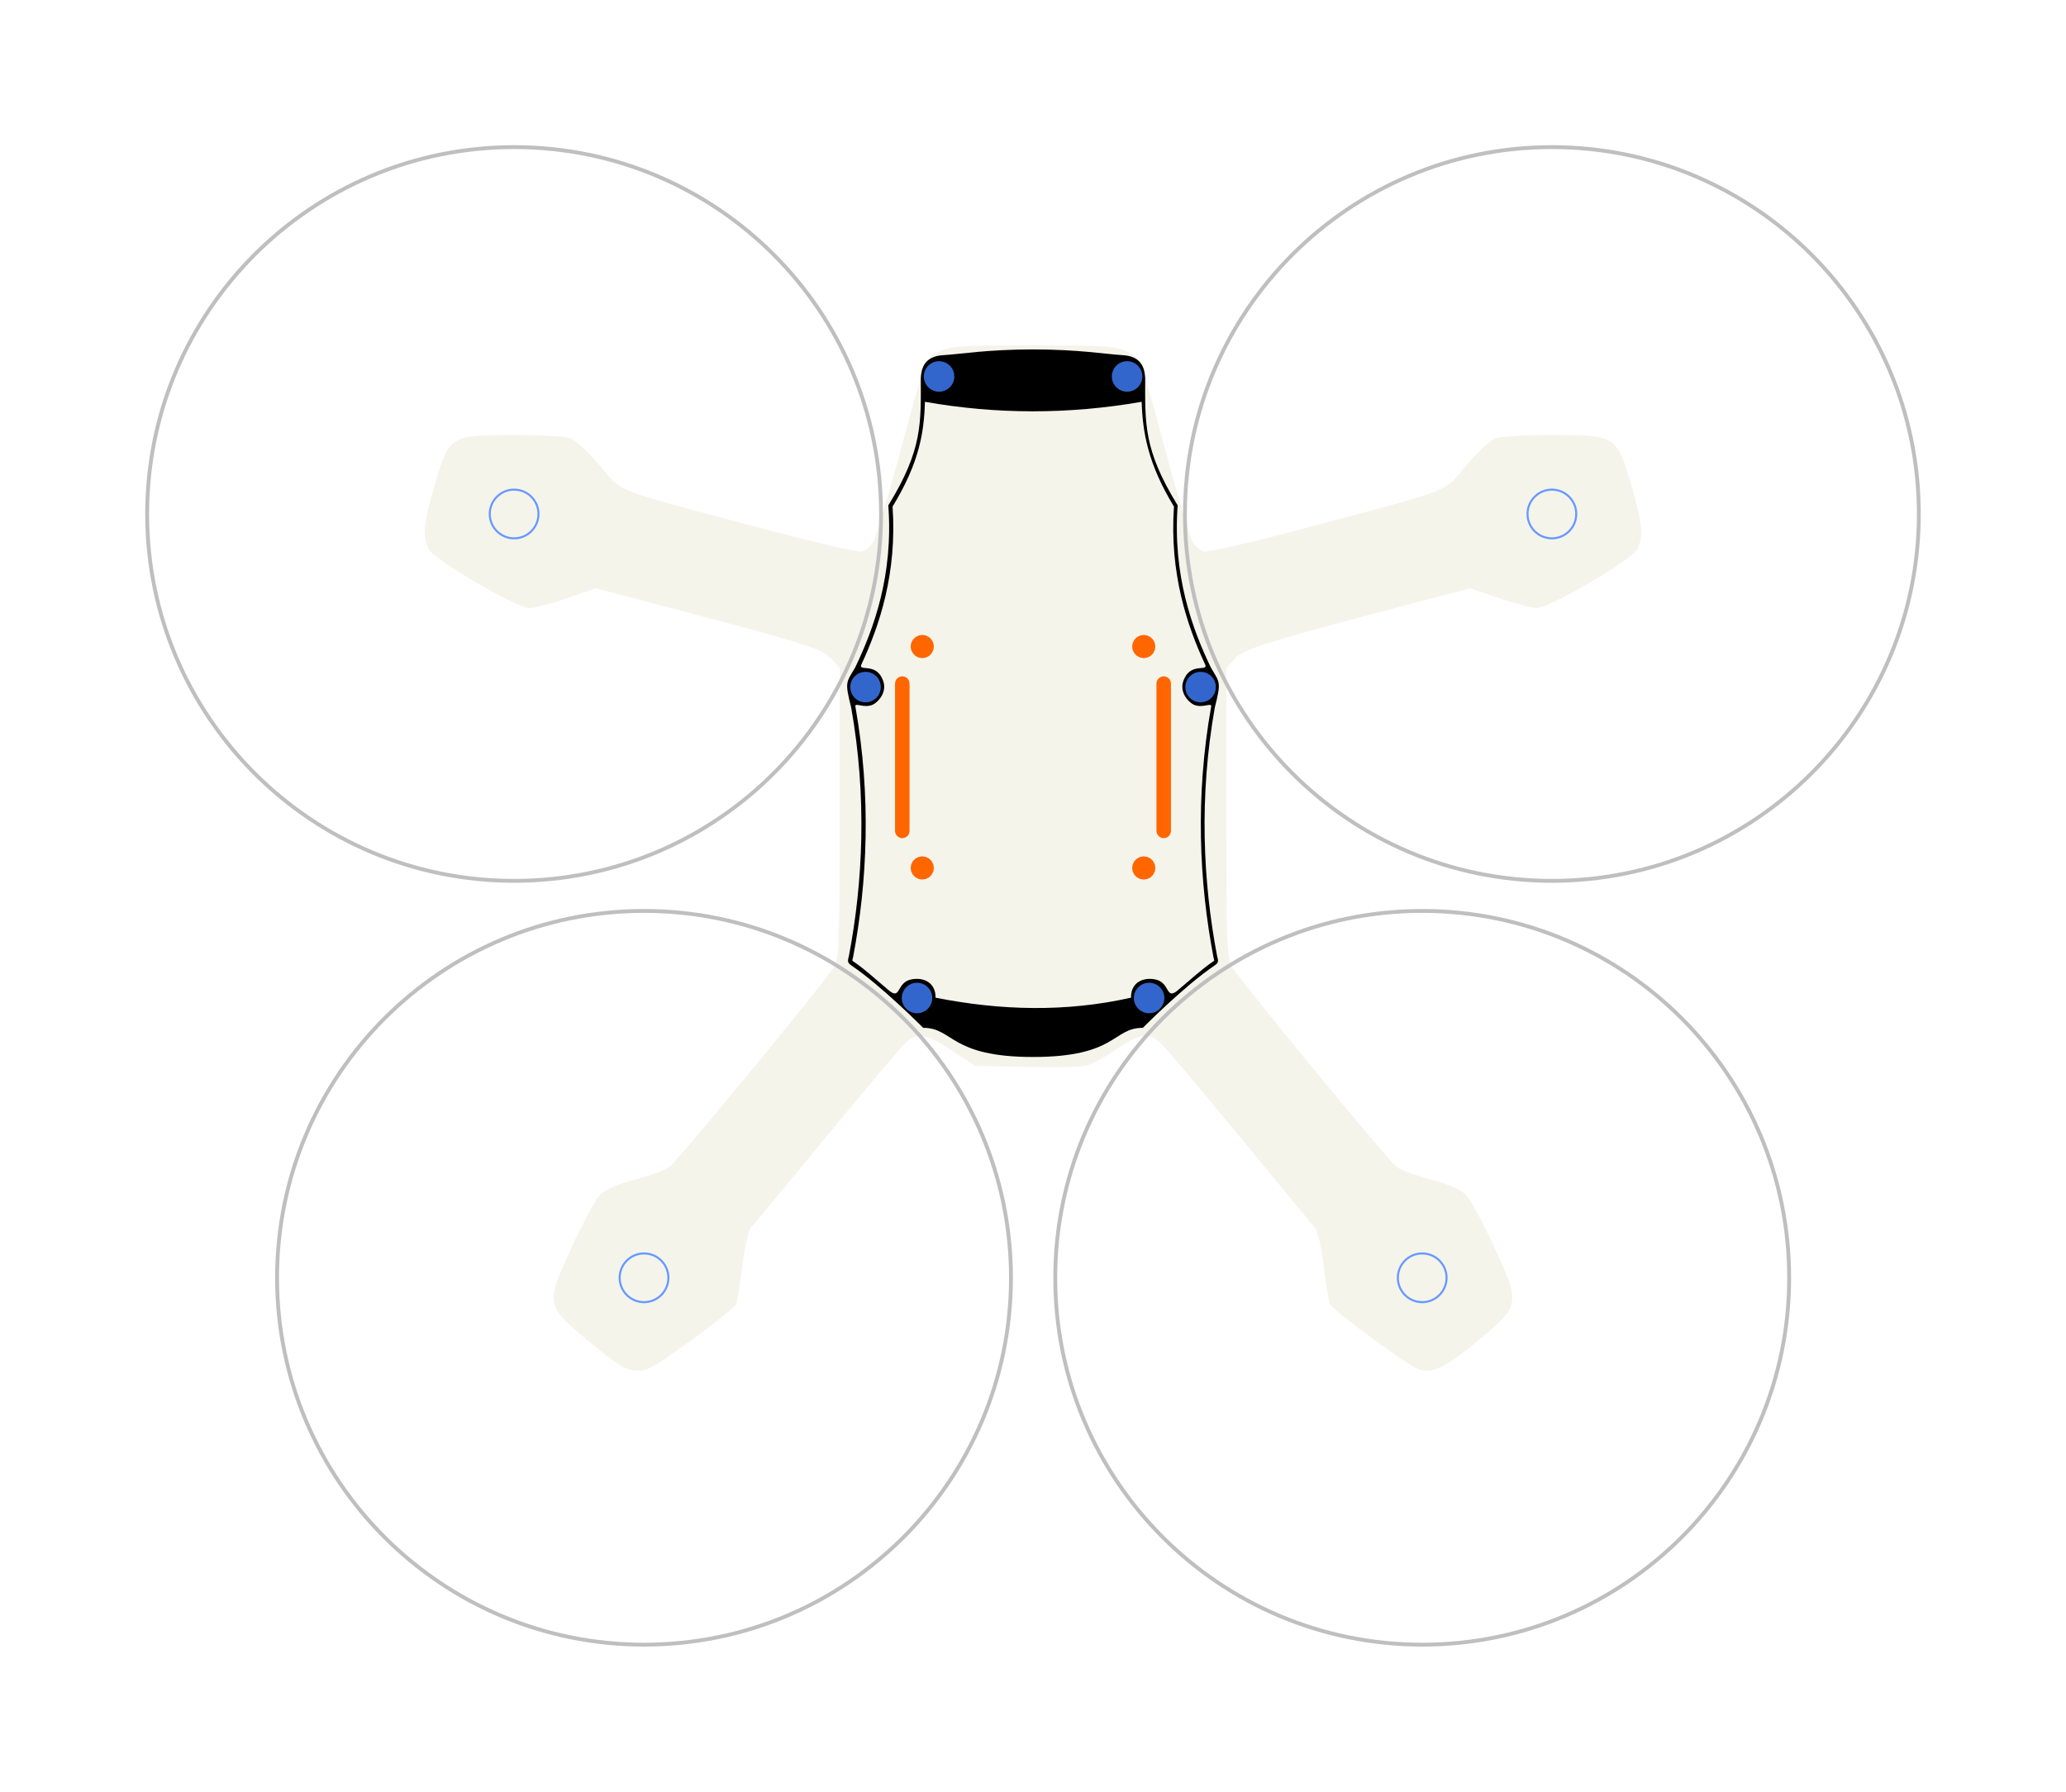
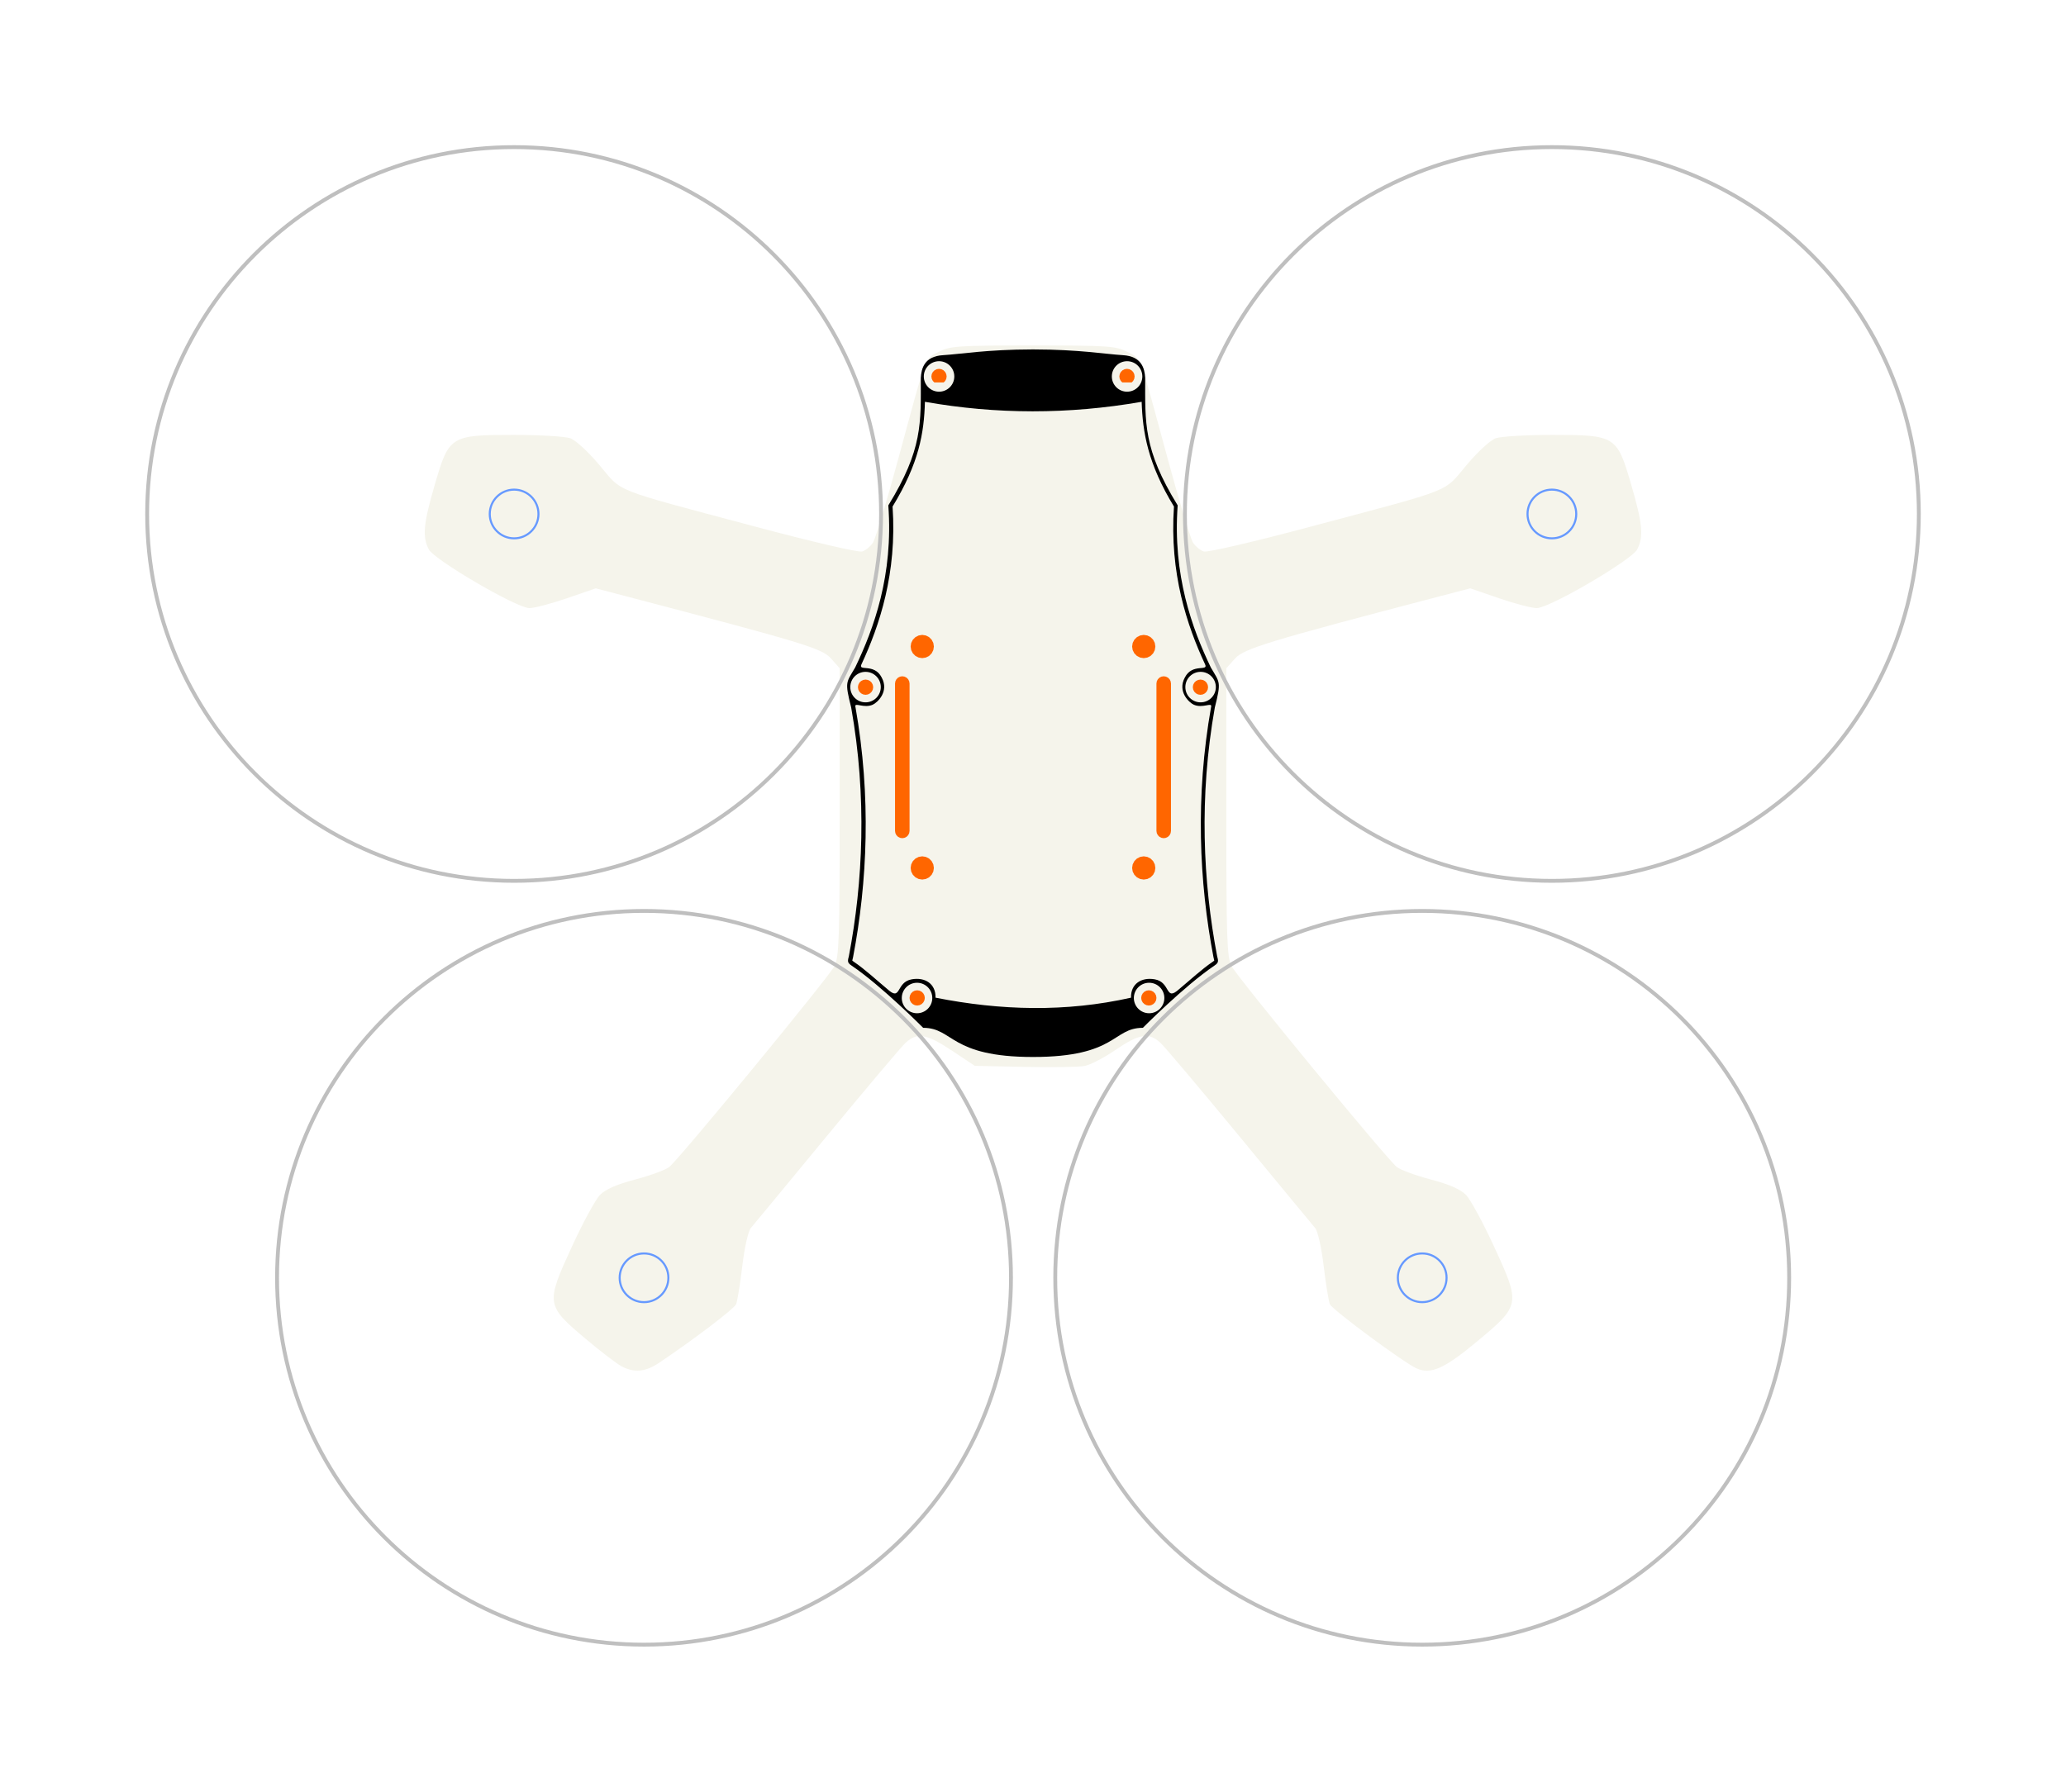
<svg xmlns="http://www.w3.org/2000/svg" width="284.514mm" height="246.814mm" viewBox="0 0 1008.122 874.537" id="svg6449" version="1.1">
  <defs id="defs6451" />
  <g id="layer4">
    <path style="color:#000000;clip-rule:nonzero;display:inline;overflow:visible;visibility:visible;opacity:1;isolation:auto;mix-blend-mode:normal;color-interpolation:sRGB;color-interpolation-filters:linearRGB;solid-color:#000000;solid-opacity:1;fill:#f5f4eb;fill-opacity:1;fill-rule:evenodd;stroke:none;stroke-width:1;stroke-linecap:butt;stroke-linejoin:round;stroke-miterlimit:4;stroke-dasharray:none;stroke-dashoffset:8.051;stroke-opacity:1;marker:none;color-rendering:auto;image-rendering:auto;shape-rendering:auto;text-rendering:auto;enable-background:accumulate" d="m 303.351,666.903 c -2.334,-1.218 -10.22,-7.247 -17.525,-13.398 -19.416,-16.35 -19.547,-17.193 -6.945,-44.655 5.445,-11.866 11.69,-23.396 13.877,-25.621 2.726,-2.773 8.165,-5.152 17.293,-7.563 7.324,-1.935 14.757,-4.675 16.519,-6.089 5.028,-4.037 77.708,-92.426 80.582,-97.999 2.28,-4.421 2.574,-13.001 2.574,-75.21 l 0,-70.219 -4.288,-4.795 c -4.389,-4.908 -13.162,-7.57 -100.047,-30.353 l -14.677,-3.849 -14.169,4.877 c -7.793,2.682 -16.025,4.829 -18.294,4.77 -6.375,-0.165 -46.392,-23.562 -49.032,-28.668 -3.208,-6.203 -2.618,-12.514 2.955,-31.641 6.926,-23.768 7.637,-24.216 38.506,-24.216 12.609,0 24.999,0.723 27.533,1.606 2.644,0.922 8.743,6.523 14.31,13.143 11.415,13.572 5.305,11.146 74.766,29.685 29.387,7.843 51.632,13.024 53.446,12.449 1.709,-0.542 4.085,-2.512 5.281,-4.376 1.195,-1.865 6.828,-20.581 12.517,-41.592 13.949,-51.516 12.575,-47.908 19.6,-51.492 5.552,-2.833 9.275,-3.082 45.927,-3.082 36.653,0 40.375,0.25 45.927,3.082 7.025,3.584 5.652,-0.025 19.6,51.492 5.689,21.011 11.322,39.727 12.517,41.592 1.196,1.865 3.572,3.834 5.281,4.376 1.814,0.576 24.059,-4.606 53.446,-12.449 69.461,-18.538 63.352,-16.113 74.766,-29.685 5.567,-6.62 11.667,-12.222 14.31,-13.143 2.534,-0.883 14.924,-1.606 27.533,-1.606 30.869,0 31.58,0.447 38.506,24.216 5.578,19.144 6.163,25.438 2.943,31.665 -2.671,5.165 -42.505,28.475 -48.946,28.642 -2.31,0.06 -10.576,-2.086 -18.369,-4.768 l -14.169,-4.877 -14.677,3.842 c -83.727,21.914 -95.69,25.548 -100.047,30.39 l -4.288,4.765 0,70.219 c 0,62.198 0.294,70.789 2.573,75.21 2.852,5.531 75.547,93.918 80.601,97.999 1.752,1.414 9.177,4.155 16.501,6.089 9.128,2.411 14.567,4.79 17.293,7.563 2.187,2.225 8.432,13.754 13.877,25.621 12.797,27.887 12.729,28.248 -8.797,46.15 -15.731,13.083 -22.38,16.001 -29.288,12.854 -6.333,-2.886 -41.066,-28.607 -42.222,-31.267 -0.606,-1.394 -1.966,-9.753 -3.023,-18.576 -1.122,-9.364 -2.88,-17.153 -4.224,-18.711 -1.266,-1.468 -17.909,-21.614 -36.983,-44.769 -19.074,-23.155 -36.405,-43.679 -38.513,-45.608 -5.588,-5.115 -10.352,-4.358 -21.767,3.458 -5.596,3.831 -12.439,7.391 -15.208,7.911 -2.769,0.519 -15.946,0.718 -29.283,0.44 l -24.249,-0.504 -11.131,-7.406 c -12.412,-8.259 -17.001,-9.05 -22.612,-3.898 -2.102,1.93 -19.43,22.453 -38.508,45.608 -19.078,23.155 -35.725,43.301 -36.994,44.769 -1.351,1.563 -3.104,9.32 -4.229,18.711 -1.057,8.823 -2.415,17.177 -3.018,18.564 -0.969,2.23 -20.227,16.893 -37.391,28.47 -6.8,4.586 -12.18,5.128 -18.449,1.858 z" id="path6447-6" />
  </g>
  <g id="layer5">
    <path id="path8839" d="m 423.509,331.867 1.038,0.528 0.822,0.822 0.528,1.038 0.181,1.148 -0.181,1.152 -0.528,1.038 -0.464,0.464 -0.358,0.358 -1.038,0.528 -1.152,0.181 -1.148,-0.181 -1.038,-0.528 -0.358,-0.358 -0.464,-0.464 -0.528,-1.038 -0.184,-1.152 0.184,-1.148 0.528,-1.038 0.822,-0.822 1.038,-0.528 1.12,-0.18 0.028,-0.005 z m 133.349,155.2 0.184,1.148 0.528,1.038 0.822,0.822 1.038,0.528 0.776,0.125 0.372,0.06 1.152,-0.184 1.035,-0.528 0.826,-0.822 0.528,-1.038 0.181,-1.148 -0.181,-1.152 -0.528,-1.035 -0.826,-0.826 -1.035,-0.528 -1.152,-0.181 -0.372,0.059 -0.776,0.122 -1.038,0.528 -0.822,0.826 -0.528,1.035 z m -101.441,-65.19 0.276,1.75 -0.238,1.509 -0.038,0.244 -0.808,1.58 -1.254,1.254 -1.58,0.804 -1.75,0.276 -1.75,-0.276 -1.58,-0.804 -1.254,-1.254 -0.808,-1.58 -0.038,-0.244 -0.238,-1.509 0.276,-1.75 0.808,-1.58 1.254,-1.254 1.58,-0.804 1.75,-0.28 1.75,0.28 1.58,0.804 1.254,1.254 z m -2.062,-110.909 1.254,1.254 0.808,1.58 0.276,1.75 -0.116,0.733 -0.161,1.02 -0.808,1.58 -1.254,1.254 -1.58,0.804 -1.75,0.276 -1.75,-0.276 -1.58,-0.804 -1.254,-1.254 -0.808,-1.58 -0.161,-1.02 -0.116,-0.733 0.276,-1.75 0.808,-1.58 1.254,-1.254 1.58,-0.804 1.75,-0.28 1.75,0.28 z m 112.362,19.832 -0.741,0.741 -0.503,0.989 -0.174,1.095 0,11.689 0,14.513 0,29.027 0,16.703 0.174,1.095 0.503,0.989 0.783,0.783 0.989,0.503 1.095,0.174 1.095,-0.174 0.989,-0.503 0.783,-0.783 0.503,-0.989 0.174,-1.095 0,-16.703 0,-29.027 0,-14.513 0,-11.689 -0.174,-1.095 -0.503,-0.989 -0.741,-0.741 -0.043,-0.043 -0.989,-0.503 -1.095,-0.174 -1.095,0.174 -0.61,0.31 -0.379,0.193 z m -4.287,97.416 -1.222,0.622 -0.358,0.182 -1.75,0.276 -1.75,-0.276 -1.58,-0.804 -1.254,-1.254 -0.808,-1.58 -0.276,-1.754 0.276,-1.75 0.808,-1.58 1.254,-1.254 1.58,-0.804 1.75,-0.28 1.75,0.28 0.358,0.182 1.222,0.622 1.254,1.254 0.808,1.58 0.276,1.75 -0.276,1.754 -0.808,1.58 z m -117.606,-39.363 0,16.703 -0.174,1.095 -0.503,0.989 -0.783,0.783 -0.989,0.503 -1.095,0.174 -1.095,-0.174 -0.989,-0.503 -0.783,-0.783 -0.503,-0.989 -0.174,-1.095 0,-16.703 0,-29.027 0,-14.513 0,-11.689 0.174,-1.095 0.503,-0.989 0.741,-0.741 0.043,-0.043 0.989,-0.503 1.095,-0.174 1.095,0.174 0.989,0.503 0.043,0.043 0.741,0.741 0.503,0.989 0.174,1.095 0,11.689 0,14.513 z m 0.276,99.55 -0.096,-0.188 -0.181,-1.148 0.181,-1.152 0.096,-0.187 0.432,-0.847 0.826,-0.826 1.035,-0.528 1.152,-0.181 1.148,0.181 1.038,0.528 0.822,0.826 0.528,1.035 0.145,0.904 0.04,0.248 -0.184,1.148 -0.528,1.038 -0.822,0.822 -0.732,0.372 -0.307,0.156 -1.148,0.184 -1.152,-0.184 -0.306,-0.156 -0.729,-0.372 -0.826,-0.822 z m 14.513,-308.315 -0.411,-0.066 -1.152,0.184 -1.035,0.528 -0.826,0.822 -0.528,1.038 -0.181,1.148 0.181,1.152 0.394,0.772 0.134,0.262 0.719,0.719 4.585,0 0.716,-0.719 0.134,-0.262 0.394,-0.772 0.184,-1.152 -0.184,-1.148 -0.528,-1.038 -0.822,-0.822 -1.038,-0.528 z m 93.816,135.466 0.276,-1.75 0.808,-1.58 1.254,-1.254 1.58,-0.804 1.75,-0.28 1.75,0.28 0.358,0.182 1.222,0.622 1.254,1.254 0.808,1.58 0.276,1.75 -0.276,1.754 -0.808,1.58 -1.254,1.254 -1.222,0.622 -0.358,0.182 -1.75,0.276 -1.75,-0.276 -1.58,-0.804 -1.254,-1.254 -0.808,-1.58 z m 30.324,17.663 0.822,-0.822 1.038,-0.528 1.152,-0.184 1.148,0.184 1.038,0.528 0.822,0.822 0.461,0.906 0.067,0.132 0.184,1.148 -0.184,1.152 -0.067,0.132 -0.461,0.906 -0.464,0.464 -0.358,0.358 -1.038,0.528 -1.148,0.181 -1.152,-0.181 -1.038,-0.528 -0.358,-0.358 -0.464,-0.464 -0.528,-1.038 -0.181,-1.152 0.181,-1.148 z m -35.124,-146.569 -0.716,-0.719 -0.134,-0.262 -0.394,-0.772 -0.184,-1.152 0.184,-1.148 0.528,-1.038 0.822,-0.822 1.038,-0.528 1.148,-0.184 1.152,0.184 1.035,0.528 0.826,0.822 0.528,1.038 0.181,1.148 -0.181,1.152 -0.394,0.772 -0.134,0.262 -0.719,0.719 z" style="fill:#ff6600;stroke:none;stroke-width:0.035mm" />
  </g>
  <g id="layer3" style="display:inline">
    <g id="g6425-1" transform="matrix(3.543307,0,0,3.543307,565.9341,489.734)" style="display:inline;opacity:1">
      <g id="g6401-5">
        <ellipse ry="50.535" rx="50.535" cy="-67.414" cx="-88.919" id="ellipse6403-8" style="color:#000000;clip-rule:nonzero;display:inline;overflow:visible;visibility:visible;opacity:1;isolation:auto;mix-blend-mode:normal;color-interpolation:sRGB;color-interpolation-filters:linearRGB;solid-color:#000000;solid-opacity:1;fill:none;fill-opacity:1;fill-rule:evenodd;stroke:#bfbfbf;stroke-width:0.53;stroke-linecap:butt;stroke-linejoin:round;stroke-miterlimit:4;stroke-dasharray:none;stroke-dashoffset:8.051;stroke-opacity:1;marker:none;color-rendering:auto;image-rendering:auto;shape-rendering:auto;text-rendering:auto;enable-background:accumulate" />
        <ellipse ry="3.355" rx="3.355" cy="-67.414" cx="-88.919" id="ellipse6405-4" style="color:#000000;clip-rule:nonzero;display:inline;overflow:visible;visibility:visible;opacity:1;isolation:auto;mix-blend-mode:normal;color-interpolation:sRGB;color-interpolation-filters:linearRGB;solid-color:#000000;solid-opacity:1;fill:none;fill-opacity:1;fill-rule:evenodd;stroke:#6699ff;stroke-width:0.282;stroke-linecap:butt;stroke-linejoin:round;stroke-miterlimit:4;stroke-dasharray:none;stroke-dashoffset:8.051;stroke-opacity:1;marker:none;color-rendering:auto;image-rendering:auto;shape-rendering:auto;text-rendering:auto;enable-background:accumulate" />
      </g>
      <g id="g6407-3">
        <ellipse style="color:#000000;clip-rule:nonzero;display:inline;overflow:visible;visibility:visible;opacity:1;isolation:auto;mix-blend-mode:normal;color-interpolation:sRGB;color-interpolation-filters:linearRGB;solid-color:#000000;solid-opacity:1;fill:none;fill-opacity:1;fill-rule:evenodd;stroke:#bfbfbf;stroke-width:0.53;stroke-linecap:butt;stroke-linejoin:round;stroke-miterlimit:4;stroke-dasharray:none;stroke-dashoffset:8.051;stroke-opacity:1;marker:none;color-rendering:auto;image-rendering:auto;shape-rendering:auto;text-rendering:auto;enable-background:accumulate" id="ellipse6409-7" cx="53.995" cy="-67.414" rx="50.535" ry="50.535" />
        <ellipse style="color:#000000;clip-rule:nonzero;display:inline;overflow:visible;visibility:visible;opacity:1;isolation:auto;mix-blend-mode:normal;color-interpolation:sRGB;color-interpolation-filters:linearRGB;solid-color:#000000;solid-opacity:1;fill:none;fill-opacity:1;fill-rule:evenodd;stroke:#6699ff;stroke-width:0.282;stroke-linecap:butt;stroke-linejoin:round;stroke-miterlimit:4;stroke-dasharray:none;stroke-dashoffset:8.051;stroke-opacity:1;marker:none;color-rendering:auto;image-rendering:auto;shape-rendering:auto;text-rendering:auto;enable-background:accumulate" id="ellipse6411-3" cx="53.995" cy="-67.414" rx="3.355" ry="3.355" />
      </g>
      <g id="g6413-2" transform="translate(17.89001,105.2139)">
        <ellipse style="color:#000000;clip-rule:nonzero;display:inline;overflow:visible;visibility:visible;opacity:1;isolation:auto;mix-blend-mode:normal;color-interpolation:sRGB;color-interpolation-filters:linearRGB;solid-color:#000000;solid-opacity:1;fill:none;fill-opacity:1;fill-rule:evenodd;stroke:#bfbfbf;stroke-width:0.53;stroke-linecap:butt;stroke-linejoin:round;stroke-miterlimit:4;stroke-dasharray:none;stroke-dashoffset:8.051;stroke-opacity:1;marker:none;color-rendering:auto;image-rendering:auto;shape-rendering:auto;text-rendering:auto;enable-background:accumulate" id="ellipse6415-3" cx="-88.919" cy="-67.414" rx="50.535" ry="50.535" />
        <ellipse style="color:#000000;clip-rule:nonzero;display:inline;overflow:visible;visibility:visible;opacity:1;isolation:auto;mix-blend-mode:normal;color-interpolation:sRGB;color-interpolation-filters:linearRGB;solid-color:#000000;solid-opacity:1;fill:none;fill-opacity:1;fill-rule:evenodd;stroke:#6699ff;stroke-width:0.282;stroke-linecap:butt;stroke-linejoin:round;stroke-miterlimit:4;stroke-dasharray:none;stroke-dashoffset:8.051;stroke-opacity:1;marker:none;color-rendering:auto;image-rendering:auto;shape-rendering:auto;text-rendering:auto;enable-background:accumulate" id="ellipse6417-1" cx="-88.919" cy="-67.414" rx="3.355" ry="3.355" />
      </g>
      <g id="g6419-4" transform="translate(-17.85779,105.2139)">
        <ellipse ry="50.535" rx="50.535" cy="-67.414" cx="53.995" id="ellipse6421-0" style="color:#000000;clip-rule:nonzero;display:inline;overflow:visible;visibility:visible;opacity:1;isolation:auto;mix-blend-mode:normal;color-interpolation:sRGB;color-interpolation-filters:linearRGB;solid-color:#000000;solid-opacity:1;fill:none;fill-opacity:1;fill-rule:evenodd;stroke:#bfbfbf;stroke-width:0.53;stroke-linecap:butt;stroke-linejoin:round;stroke-miterlimit:4;stroke-dasharray:none;stroke-dashoffset:8.051;stroke-opacity:1;marker:none;color-rendering:auto;image-rendering:auto;shape-rendering:auto;text-rendering:auto;enable-background:accumulate" />
        <ellipse ry="3.355" rx="3.355" cy="-67.414" cx="53.995" id="ellipse6423-2" style="color:#000000;clip-rule:nonzero;display:inline;overflow:visible;visibility:visible;opacity:1;isolation:auto;mix-blend-mode:normal;color-interpolation:sRGB;color-interpolation-filters:linearRGB;solid-color:#000000;solid-opacity:1;fill:none;fill-opacity:1;fill-rule:evenodd;stroke:#6699ff;stroke-width:0.282;stroke-linecap:butt;stroke-linejoin:round;stroke-miterlimit:4;stroke-dasharray:none;stroke-dashoffset:8.051;stroke-opacity:1;marker:none;color-rendering:auto;image-rendering:auto;shape-rendering:auto;text-rendering:auto;enable-background:accumulate" />
      </g>
    </g>
  </g>
  <g id="layer1" transform="translate(1121.204,53.47787)" style="display:inline">
    <g id="g7074">
      <g id="g7090" transform="translate(180.1595,778.2595)">
        <path style="color:#000000;clip-rule:nonzero;display:inline;overflow:visible;visibility:visible;opacity:1;isolation:auto;mix-blend-mode:normal;color-interpolation:sRGB;color-interpolation-filters:linearRGB;solid-color:#000000;solid-opacity:1;fill:#f7f7f7;fill-opacity:1;fill-rule:evenodd;stroke:none;stroke-width:1;stroke-linecap:butt;stroke-linejoin:round;stroke-miterlimit:4;stroke-dasharray:none;stroke-dashoffset:8.051;stroke-opacity:1;marker:none;color-rendering:auto;image-rendering:auto;shape-rendering:auto;text-rendering:auto;enable-background:accumulate" d="m 145.312,131.69 c -2.334,-1.218 -10.22,-7.247 -17.525,-13.398 -19.416,-16.35 -19.547,-17.193 -6.945,-44.655 5.445,-11.866 11.69,-23.396 13.877,-25.621 2.726,-2.773 8.165,-5.152 17.293,-7.563 7.324,-1.935 14.757,-4.675 16.519,-6.089 5.028,-4.037 77.708,-92.426 80.582,-97.999 2.28,-4.421 2.574,-13.001 2.574,-75.21 l 0,-70.219 -4.288,-4.795 c -4.389,-4.908 -13.162,-7.57 -100.047,-30.353 l -14.677,-3.849 -14.169,4.877 c -7.793,2.682 -16.025,4.829 -18.294,4.77 -6.375,-0.165 -46.392,-23.562 -49.032,-28.668 -3.208,-6.203 -2.618,-12.514 2.955,-31.641 6.926,-23.768 7.637,-24.216 38.506,-24.216 12.609,0 24.999,0.723 27.533,1.606 2.644,0.922 8.743,6.523 14.31,13.143 11.415,13.572 5.305,11.146 74.766,29.685 29.387,7.843 51.632,13.024 53.446,12.449 1.709,-0.542 4.085,-2.512 5.281,-4.376 1.195,-1.865 6.828,-20.581 12.517,-41.592 13.949,-51.516 12.575,-47.908 19.6,-51.492 5.552,-2.833 9.275,-3.082 45.927,-3.082 36.653,0 40.375,0.25 45.927,3.082 7.025,3.584 5.652,-0.025 19.6,51.492 5.689,21.011 11.322,39.727 12.517,41.592 1.196,1.865 3.572,3.834 5.281,4.376 1.814,0.576 24.059,-4.606 53.446,-12.449 69.461,-18.538 63.352,-16.113 74.766,-29.685 5.567,-6.62 11.667,-12.222 14.31,-13.143 2.534,-0.883 14.924,-1.606 27.533,-1.606 30.869,0 31.58,0.447 38.506,24.216 5.578,19.144 6.163,25.438 2.943,31.665 -2.671,5.165 -42.505,28.475 -48.946,28.642 -2.31,0.06 -10.576,-2.086 -18.369,-4.768 l -14.169,-4.877 -14.677,3.842 c -83.727,21.914 -95.69,25.548 -100.047,30.39 l -4.288,4.765 0,70.219 c 0,62.198 0.294,70.789 2.573,75.21 2.852,5.531 75.547,93.918 80.601,97.999 1.752,1.414 9.177,4.155 16.501,6.089 9.128,2.411 14.567,4.79 17.293,7.563 2.187,2.225 8.432,13.754 13.877,25.621 12.797,27.887 12.729,28.248 -8.797,46.15 -15.731,13.083 -22.38,16.001 -29.288,12.854 -6.333,-2.886 -41.066,-28.607 -42.222,-31.267 -0.606,-1.394 -1.966,-9.753 -3.023,-18.576 -1.122,-9.364 -2.88,-17.153 -4.224,-18.711 -1.266,-1.468 -17.909,-21.614 -36.983,-44.769 -19.074,-23.155 -36.405,-43.679 -38.513,-45.608 -5.588,-5.115 -10.352,-4.358 -21.767,3.458 -5.596,3.831 -12.439,7.391 -15.208,7.911 -2.769,0.519 -15.946,0.718 -29.283,0.44 l -24.249,-0.504 -11.131,-7.406 c -12.412,-8.259 -17.001,-9.05 -22.612,-3.898 -2.102,1.93 -19.43,22.453 -38.508,45.608 -19.078,23.155 -35.725,43.301 -36.994,44.769 -1.351,1.563 -3.104,9.32 -4.229,18.711 -1.057,8.823 -2.415,17.177 -3.018,18.564 -0.969,2.23 -20.227,16.893 -37.391,28.47 -6.8,4.586 -12.18,5.128 -18.449,1.858 z" id="path6447" />
        <g id="g6425" transform="matrix(3.543307,0,0,3.543307,407.8947,-45.47911)" style="display:inline;opacity:1">
          <g id="g6401">
            <ellipse ry="50.535" rx="50.535" cy="-67.414" cx="-88.919" id="ellipse6403" style="color:#000000;clip-rule:nonzero;display:inline;overflow:visible;visibility:visible;opacity:1;isolation:auto;mix-blend-mode:normal;color-interpolation:sRGB;color-interpolation-filters:linearRGB;solid-color:#000000;solid-opacity:1;fill:none;fill-opacity:1;fill-rule:evenodd;stroke:#6699ff;stroke-width:0.53;stroke-linecap:butt;stroke-linejoin:round;stroke-miterlimit:4;stroke-dasharray:none;stroke-dashoffset:8.051;stroke-opacity:1;marker:none;color-rendering:auto;image-rendering:auto;shape-rendering:auto;text-rendering:auto;enable-background:accumulate" />
            <ellipse ry="3.355" rx="3.355" cy="-67.414" cx="-88.919" id="ellipse6405" style="color:#000000;clip-rule:nonzero;display:inline;overflow:visible;visibility:visible;opacity:1;isolation:auto;mix-blend-mode:normal;color-interpolation:sRGB;color-interpolation-filters:linearRGB;solid-color:#000000;solid-opacity:1;fill:none;fill-opacity:1;fill-rule:evenodd;stroke:#6699ff;stroke-width:0.282;stroke-linecap:butt;stroke-linejoin:round;stroke-miterlimit:4;stroke-dasharray:none;stroke-dashoffset:8.051;stroke-opacity:1;marker:none;color-rendering:auto;image-rendering:auto;shape-rendering:auto;text-rendering:auto;enable-background:accumulate" />
          </g>
          <g id="g6407">
            <ellipse style="color:#000000;clip-rule:nonzero;display:inline;overflow:visible;visibility:visible;opacity:1;isolation:auto;mix-blend-mode:normal;color-interpolation:sRGB;color-interpolation-filters:linearRGB;solid-color:#000000;solid-opacity:1;fill:none;fill-opacity:1;fill-rule:evenodd;stroke:#6699ff;stroke-width:0.53;stroke-linecap:butt;stroke-linejoin:round;stroke-miterlimit:4;stroke-dasharray:none;stroke-dashoffset:8.051;stroke-opacity:1;marker:none;color-rendering:auto;image-rendering:auto;shape-rendering:auto;text-rendering:auto;enable-background:accumulate" id="ellipse6409" cx="53.995" cy="-67.414" rx="50.535" ry="50.535" />
            <ellipse style="color:#000000;clip-rule:nonzero;display:inline;overflow:visible;visibility:visible;opacity:1;isolation:auto;mix-blend-mode:normal;color-interpolation:sRGB;color-interpolation-filters:linearRGB;solid-color:#000000;solid-opacity:1;fill:none;fill-opacity:1;fill-rule:evenodd;stroke:#6699ff;stroke-width:0.282;stroke-linecap:butt;stroke-linejoin:round;stroke-miterlimit:4;stroke-dasharray:none;stroke-dashoffset:8.051;stroke-opacity:1;marker:none;color-rendering:auto;image-rendering:auto;shape-rendering:auto;text-rendering:auto;enable-background:accumulate" id="ellipse6411" cx="53.995" cy="-67.414" rx="3.355" ry="3.355" />
          </g>
          <g id="g6413" transform="translate(17.89001,105.2139)">
            <ellipse style="color:#000000;clip-rule:nonzero;display:inline;overflow:visible;visibility:visible;opacity:1;isolation:auto;mix-blend-mode:normal;color-interpolation:sRGB;color-interpolation-filters:linearRGB;solid-color:#000000;solid-opacity:1;fill:none;fill-opacity:1;fill-rule:evenodd;stroke:#6699ff;stroke-width:0.53;stroke-linecap:butt;stroke-linejoin:round;stroke-miterlimit:4;stroke-dasharray:none;stroke-dashoffset:8.051;stroke-opacity:1;marker:none;color-rendering:auto;image-rendering:auto;shape-rendering:auto;text-rendering:auto;enable-background:accumulate" id="ellipse6415" cx="-88.919" cy="-67.414" rx="50.535" ry="50.535" />
            <ellipse style="color:#000000;clip-rule:nonzero;display:inline;overflow:visible;visibility:visible;opacity:1;isolation:auto;mix-blend-mode:normal;color-interpolation:sRGB;color-interpolation-filters:linearRGB;solid-color:#000000;solid-opacity:1;fill:none;fill-opacity:1;fill-rule:evenodd;stroke:#6699ff;stroke-width:0.282;stroke-linecap:butt;stroke-linejoin:round;stroke-miterlimit:4;stroke-dasharray:none;stroke-dashoffset:8.051;stroke-opacity:1;marker:none;color-rendering:auto;image-rendering:auto;shape-rendering:auto;text-rendering:auto;enable-background:accumulate" id="ellipse6417" cx="-88.919" cy="-67.414" rx="3.355" ry="3.355" />
          </g>
          <g id="g6419" transform="translate(-17.85779,105.2139)">
            <ellipse ry="50.535" rx="50.535" cy="-67.414" cx="53.995" id="ellipse6421" style="color:#000000;clip-rule:nonzero;display:inline;overflow:visible;visibility:visible;opacity:1;isolation:auto;mix-blend-mode:normal;color-interpolation:sRGB;color-interpolation-filters:linearRGB;solid-color:#000000;solid-opacity:1;fill:none;fill-opacity:1;fill-rule:evenodd;stroke:#6699ff;stroke-width:0.53;stroke-linecap:butt;stroke-linejoin:round;stroke-miterlimit:4;stroke-dasharray:none;stroke-dashoffset:8.051;stroke-opacity:1;marker:none;color-rendering:auto;image-rendering:auto;shape-rendering:auto;text-rendering:auto;enable-background:accumulate" />
            <ellipse ry="3.355" rx="3.355" cy="-67.414" cx="53.995" id="ellipse6423" style="color:#000000;clip-rule:nonzero;display:inline;overflow:visible;visibility:visible;opacity:1;isolation:auto;mix-blend-mode:normal;color-interpolation:sRGB;color-interpolation-filters:linearRGB;solid-color:#000000;solid-opacity:1;fill:none;fill-opacity:1;fill-rule:evenodd;stroke:#6699ff;stroke-width:0.282;stroke-linecap:butt;stroke-linejoin:round;stroke-miterlimit:4;stroke-dasharray:none;stroke-dashoffset:8.051;stroke-opacity:1;marker:none;color-rendering:auto;image-rendering:auto;shape-rendering:auto;text-rendering:auto;enable-background:accumulate" />
          </g>
        </g>
      </g>
    </g>
    <path style="display:inline;opacity:1;fill:#ff6600;fill-opacity:1;fill-rule:evenodd;stroke:none;stroke-width:0.282px;stroke-linecap:butt;stroke-linejoin:miter;stroke-opacity:1" d="m 526.014,411.644 0,0 c -22.497,0.032 -34.91,2.265 -43.77,2.807 -9.09,0.555 -10.535,6.491 -10.811,11.021 0,22.012 1.021,34.865 -15.85,62.287 2.512,34.036 -7.103,60.273 -16.186,79.129 -4.318,7.424 -5.19,6.684 -1.938,19.516 7.748,43.666 5.799,86.079 -1.146,122.5 -0.74,2.536 -0.56,3.205 1.387,4.512 14.742,9.992 26.19,19.515 34.873,30.34 14.887,0 12.833,15.231 53.606,15.231 41.049,0 38.719,-15.231 53.606,-15.231 8.683,-10.825 20.131,-20.348 34.873,-30.34 1.947,-1.307 2.127,-1.975 1.387,-4.512 -6.946,-36.421 -8.894,-78.834 -1.146,-122.5 3.252,-12.831 2.381,-12.092 -1.938,-19.516 -9.082,-18.856 -18.698,-45.093 -16.186,-79.129 -16.871,-27.422 -15.85,-40.275 -15.85,-62.287 -0.276,-4.531 -1.721,-10.466 -10.811,-11.021 -8.86,-0.541 -21.273,-2.774 -43.77,-2.807 l 0,0 -0.168,0 c -0.057,-1.1e-4 -0.109,0 -0.166,0 z m -2.094,2.397 0.002,0 2,0 0.779,0 2,0 c 0.158,0 0.316,0 0.473,0.011 15.877,0.223 26.611,0.981 34.768,2.01 2.347,0.296 -0.227,3.197 -0.602,7.957 -0.495,6.285 5.215,10.25 9.656,9.734 3.637,-0.059 6.07,-3.051 6.104,0.32 0.117,17.229 1.53,30.755 15.865,54.268 -2.238,32.599 6.433,58.208 15.137,76.896 1.935,3.85 -6.163,-0.678 -9.818,6.523 -3.795,6.951 2.185,12.319 4.346,13.283 4.277,1.908 8.76,-1.226 8.51,0.814 -0.013,0.053 -0.026,0.107 -0.035,0.16 -7.803,43.978 -5.843,86.655 1.148,123.316 0.015,0.07 0.035,0.139 0.057,0.207 0.32,1.095 0.284,1.464 0.311,1.404 -0.04,0.036 -0.204,0.211 -0.789,0.604 l -0.008,0.007 c -5.332,3.614 -10.888,7.792 -16.229,12.227 -7.089,6.496 -3.996,-3.343 -12.059,-4.713 -6.522,-1.108 -11.706,2.261 -11.529,8.975 0.239,9.088 9.476,7.363 5.018,12.793 -1.702,1.571 -2.676,0.85 -2.676,0.85 -14.954,0 -22.949,-4.19 -50.037,-4.19 -27.088,-0.004 -35.083,4.186 -50.037,4.186 0,0 -0.972,0.721 -2.674,-0.85 -4.458,-5.43 4.776,-3.705 5.016,-12.793 0.177,-6.713 -5.005,-10.083 -11.527,-8.975 -8.062,1.37 -4.971,11.209 -12.061,4.713 -5.34,-4.435 -10.896,-8.612 -16.229,-12.227 l -0.006,-0.007 c -0.585,-0.393 -0.749,-0.568 -0.789,-0.603 0.027,0.059 -0.007,-0.309 0.312,-1.404 0.023,-0.068 0.041,-0.137 0.055,-0.207 6.991,-36.661 8.952,-79.338 1.148,-123.316 -0.007,-0.053 -0.019,-0.107 -0.033,-0.16 -0.25,-2.041 4.23,1.093 8.508,-0.814 2.161,-0.964 8.14,-6.332 4.346,-13.283 -3.655,-7.202 -11.751,-2.673 -9.816,-6.523 8.704,-18.688 17.373,-44.297 15.135,-76.897 14.335,-23.513 15.748,-37.039 15.865,-54.268 0.033,-3.371 2.467,-0.379 6.104,-0.32 4.441,0.516 10.151,-3.449 9.656,-9.734 -0.375,-4.76 -2.949,-7.661 -0.602,-7.957 8.156,-1.028 18.892,-1.787 34.77,-2.01 0.156,0 0.312,0 0.469,-0.011 z m -43.605,4.105 c 3.656,2.2e-4 6.619,2.964 6.619,6.619 -2.1e-4,3.656 -2.964,6.619 -6.619,6.619 -3.656,-1.7e-4 -6.619,-2.964 -6.619,-6.619 2.6e-4,-3.655 2.964,-6.619 6.619,-6.619 z m 91.76,0 c 3.656,2.2e-4 6.619,2.964 6.619,6.619 -2e-4,3.656 -2.964,6.619 -6.619,6.619 -3.656,8.2e-4 -6.621,-2.963 -6.621,-6.619 2.6e-4,-3.656 2.965,-6.62 6.621,-6.619 z M 444.436,569.81 c 3.656,2.1e-4 6.619,2.964 6.619,6.619 8.5e-4,3.656 -2.963,6.621 -6.619,6.621 -3.656,-2.5e-4 -6.62,-2.965 -6.619,-6.621 2.4e-4,-3.656 2.964,-6.619 6.619,-6.619 z m 163.414,0 c 3.656,2.1e-4 6.619,2.964 6.619,6.619 8.5e-4,3.656 -2.963,6.621 -6.619,6.621 -3.656,-2.5e-4 -6.62,-2.965 -6.619,-6.621 2.4e-4,-3.656 2.964,-6.619 6.619,-6.619 z M 469.68,721.47 c 3.656,2.5e-4 6.619,2.964 6.619,6.619 -2.3e-4,3.656 -2.964,6.619 -6.619,6.619 -3.656,-2.4e-4 -6.619,-2.964 -6.619,-6.619 2.4e-4,-3.656 2.964,-6.619 6.619,-6.619 z m 113,0 c 3.656,2.5e-4 6.619,2.964 6.619,6.619 -2.4e-4,3.656 -2.964,6.619 -6.619,6.619 -3.656,-2.4e-4 -6.619,-2.964 -6.619,-6.619 2.4e-4,-3.656 2.964,-6.619 6.619,-6.619 z" id="path6384" />
-     <path style="display:inline;opacity:1;fill:#000000;fill-opacity:1;fill-rule:evenodd;stroke:none;stroke-width:0.282px;stroke-linecap:butt;stroke-linejoin:miter;stroke-opacity:1" d="m -617.31,117.072 0,0 c -22.497,0.032 -34.91,2.265 -43.77,2.807 -9.09,0.555 -10.535,6.491 -10.811,11.021 0,22.012 1.021,34.865 -15.85,62.287 2.512,34.036 -7.103,60.273 -16.186,79.129 -4.318,7.424 -5.19,6.684 -1.938,19.516 7.748,43.666 5.799,85.079 -1.146,121.5 -0.74,2.536 -0.56,3.205 1.387,4.512 14.742,9.992 34.873,30.34 34.873,30.34 14.887,0 12.833,14.231 53.606,14.231 41.049,0 38.719,-14.231 53.606,-14.231 0,0 20.131,-20.348 34.873,-30.34 1.947,-1.307 2.127,-1.975 1.387,-4.512 -6.946,-36.421 -8.894,-77.834 -1.146,-121.5 3.252,-12.831 2.381,-12.092 -1.938,-19.516 -9.082,-18.856 -18.698,-45.093 -16.186,-79.129 -16.871,-27.422 -15.85,-40.275 -15.85,-62.287 -0.276,-4.531 -1.721,-10.466 -10.811,-11.021 -8.86,-0.541 -21.273,-2.774 -43.77,-2.807 l 0,0 -0.168,0 c -0.057,-1.1e-4 -0.109,0 -0.166,0 z m 53.185,25.563 c 0.478,14.782 2.99,30.177 15.766,51.134 -2.238,32.599 6.433,58.208 15.137,76.896 1.935,3.85 -6.163,-0.678 -9.818,6.523 -3.795,6.951 2.185,12.319 4.346,13.283 4.277,1.908 8.76,-1.226 8.51,0.814 -0.013,0.053 -0.026,0.107 -0.035,0.16 -7.803,43.978 -5.843,85.655 1.148,122.316 0.015,0.07 0.035,0.139 0.057,0.207 0.32,1.095 0.284,1.464 0.311,1.404 -0.04,0.036 -0.204,0.211 -0.789,0.604 l -0.008,0.007 c -5.332,3.614 -10.888,8.792 -16.229,13.227 -7.089,6.496 -3.996,-3.343 -12.059,-4.713 -6.522,-1.108 -11.706,2.261 -11.529,8.975 -31.797,7.15 -63.594,6.304 -95.39,-0.004 0.177,-6.713 -5.005,-10.083 -11.527,-8.975 -8.062,1.37 -4.971,11.209 -12.061,4.713 -5.34,-4.435 -10.896,-9.612 -16.229,-13.227 l -0.006,-0.007 c -0.585,-0.393 -0.749,-0.568 -0.789,-0.603 0.027,0.059 -0.007,-0.309 0.312,-1.404 0.023,-0.068 0.041,-0.137 0.055,-0.207 6.991,-36.661 8.952,-78.338 1.148,-122.316 -0.007,-0.053 -0.019,-0.107 -0.033,-0.16 -0.25,-2.041 4.23,1.093 8.508,-0.814 2.161,-0.964 8.14,-6.332 4.346,-13.283 -3.655,-7.202 -11.751,-2.673 -9.816,-6.523 8.704,-18.688 17.373,-44.297 15.135,-76.897 12.989,-21.306 15.369,-36.039 15.788,-51.13 34.777,6.157 70.023,6.224 105.752,0 z m -98.884,-19.061 c 3.656,2.1e-4 6.619,2.964 6.619,6.619 -2.1e-4,3.656 -2.964,6.619 -6.619,6.619 -3.656,-1.7e-4 -6.619,-2.964 -6.619,-6.619 2.6e-4,-3.655 2.964,-6.619 6.619,-6.619 z m 91.76,0 c 3.656,2.1e-4 6.619,2.964 6.619,6.619 -2e-4,3.656 -2.964,6.619 -6.619,6.619 -3.656,8.2e-4 -6.621,-2.963 -6.621,-6.619 2.6e-4,-3.656 2.965,-6.62 6.621,-6.619 z m -127.639,151.664 c 3.656,2.1e-4 6.619,2.964 6.619,6.619 8.5e-4,3.656 -2.963,6.621 -6.619,6.621 -3.656,-2.5e-4 -6.62,-2.965 -6.619,-6.621 2.4e-4,-3.656 2.964,-6.619 6.619,-6.619 z m 163.414,0 c 3.656,2.1e-4 6.619,2.964 6.619,6.619 8.5e-4,3.656 -2.963,6.621 -6.619,6.621 -3.656,-2.5e-4 -6.62,-2.965 -6.619,-6.621 2.4e-4,-3.656 2.964,-6.619 6.619,-6.619 z m -138.17,151.66 c 3.656,2.5e-4 6.619,2.964 6.619,6.619 -2.3e-4,3.656 -2.964,6.619 -6.619,6.619 -3.656,-2.5e-4 -6.619,-2.964 -6.619,-6.619 2.4e-4,-3.656 2.964,-6.619 6.619,-6.619 z m 113,0 c 3.656,2.5e-4 6.619,2.964 6.619,6.619 -2.4e-4,3.656 -2.964,6.619 -6.619,6.619 -3.656,-2.5e-4 -6.619,-2.964 -6.619,-6.619 2.4e-4,-3.656 2.964,-6.619 6.619,-6.619 z" id="path6384-0" />
-     <path style="color:#000000;clip-rule:nonzero;display:inline;overflow:visible;visibility:visible;opacity:1;isolation:auto;mix-blend-mode:normal;color-interpolation:sRGB;color-interpolation-filters:linearRGB;solid-color:#000000;solid-opacity:1;fill:#3366cc;fill-opacity:1;fill-rule:evenodd;stroke:none;stroke-width:0.2;stroke-linecap:butt;stroke-linejoin:round;stroke-miterlimit:4;stroke-dasharray:none;stroke-dashoffset:8.051;stroke-opacity:1;marker:none;color-rendering:auto;image-rendering:auto;shape-rendering:auto;text-rendering:auto;enable-background:accumulate" d="M 458.221 176.297 A 7.441 7.441 0 0 0 450.781 183.738 A 7.441 7.441 0 0 0 458.221 191.18 A 7.441 7.441 0 0 0 465.662 183.738 A 7.441 7.441 0 0 0 458.221 176.297 z M 549.969 176.297 A 7.441 7.441 0 0 0 542.529 183.738 A 7.441 7.441 0 0 0 549.969 191.18 A 7.441 7.441 0 0 0 557.41 183.738 A 7.441 7.441 0 0 0 549.969 176.297 z M 422.348 327.918 A 7.441 7.441 0 0 0 414.906 335.359 A 7.441 7.441 0 0 0 422.348 342.801 A 7.441 7.441 0 0 0 429.789 335.359 A 7.441 7.441 0 0 0 422.348 327.918 z M 585.844 327.918 A 7.441 7.441 0 0 0 578.402 335.359 A 7.441 7.441 0 0 0 585.844 342.801 A 7.441 7.441 0 0 0 593.283 335.359 A 7.441 7.441 0 0 0 585.844 327.918 z M 447.475 479.666 A 7.441 7.441 0 0 0 440.033 487.107 A 7.441 7.441 0 0 0 447.475 494.547 A 7.441 7.441 0 0 0 454.916 487.107 A 7.441 7.441 0 0 0 447.475 479.666 z M 560.717 479.666 A 7.441 7.441 0 0 0 553.275 487.107 A 7.441 7.441 0 0 0 560.717 494.547 A 7.441 7.441 0 0 0 568.158 487.107 A 7.441 7.441 0 0 0 560.717 479.666 z " transform="translate(-1121.204,-53.47787)" id="path8848" />
+     <path style="display:inline;opacity:1;fill:#000000;fill-opacity:1;fill-rule:evenodd;stroke:none;stroke-width:0.282px;stroke-linecap:butt;stroke-linejoin:miter;stroke-opacity:1" d="M 503.895 170.551 C 481.398 170.583 468.985 172.816 460.125 173.357 C 451.035 173.913 449.59 179.848 449.314 184.379 C 449.314 206.391 450.336 219.244 433.465 246.666 C 435.977 280.702 426.362 306.939 417.279 325.795 C 412.961 333.218 412.089 332.479 415.342 345.311 C 423.09 388.977 421.141 430.39 414.195 466.811 C 413.455 469.347 413.635 470.016 415.582 471.322 C 430.324 481.314 450.455 501.662 450.455 501.662 C 465.342 501.662 463.287 515.893 504.061 515.893 C 545.109 515.893 542.781 501.662 557.668 501.662 C 557.668 501.662 577.799 481.314 592.541 471.322 C 594.488 470.016 594.668 469.347 593.928 466.811 C 586.982 430.39 585.033 388.977 592.781 345.311 C 596.034 332.479 595.162 333.218 590.844 325.795 C 581.761 306.939 572.146 280.702 574.658 246.666 C 557.787 219.244 558.809 206.391 558.809 184.379 C 558.533 179.848 557.088 173.913 547.998 173.357 C 539.138 172.816 526.725 170.583 504.229 170.551 L 504.061 170.551 C 504.004 170.551 503.951 170.551 503.895 170.551 z M 458.221 176.297 A 7.441 7.441 0 0 1 465.662 183.738 A 7.441 7.441 0 0 1 458.221 191.18 A 7.441 7.441 0 0 1 450.781 183.738 A 7.441 7.441 0 0 1 458.221 176.297 z M 549.969 176.297 A 7.441 7.441 0 0 1 557.41 183.738 A 7.441 7.441 0 0 1 549.969 191.18 A 7.441 7.441 0 0 1 542.529 183.738 A 7.441 7.441 0 0 1 549.969 176.297 z M 451.326 196.113 C 486.103 202.27 521.351 202.338 557.08 196.113 C 557.558 210.895 560.069 226.29 572.846 247.246 C 570.607 279.845 579.279 305.455 587.982 324.143 C 589.918 327.993 581.819 323.464 578.164 330.666 C 574.369 337.617 580.349 342.985 582.51 343.949 C 586.787 345.857 591.27 342.723 591.02 344.764 C 591.006 344.816 590.994 344.87 590.984 344.924 C 583.181 388.902 585.141 430.579 592.133 467.24 C 592.148 467.31 592.168 467.379 592.189 467.447 C 592.509 468.543 592.473 468.911 592.5 468.852 C 592.46 468.887 592.296 469.062 591.711 469.455 L 591.703 469.463 C 586.371 473.077 580.815 478.255 575.475 482.689 C 568.385 489.185 571.478 479.346 563.416 477.977 C 556.894 476.868 551.71 480.238 551.887 486.951 C 520.09 494.101 488.293 493.255 456.496 486.947 C 456.673 480.234 451.491 476.865 444.969 477.973 C 436.907 479.342 439.998 489.182 432.908 482.686 C 427.568 478.251 422.012 473.073 416.68 469.459 L 416.674 469.451 C 416.089 469.058 415.924 468.883 415.885 468.848 C 415.912 468.907 415.878 468.539 416.197 467.443 C 416.22 467.375 416.238 467.306 416.252 467.236 C 423.243 430.575 425.204 388.898 417.4 344.92 C 417.393 344.866 417.381 344.813 417.367 344.76 C 417.117 342.719 421.598 345.853 425.875 343.945 C 428.036 342.981 434.015 337.614 430.221 330.662 C 426.565 323.46 418.469 327.989 420.404 324.139 C 429.108 305.451 437.777 279.841 435.539 247.242 C 448.529 225.936 450.907 211.204 451.326 196.113 z M 422.348 327.918 A 7.441 7.441 0 0 1 429.789 335.359 A 7.441 7.441 0 0 1 422.348 342.801 A 7.441 7.441 0 0 1 414.906 335.359 A 7.441 7.441 0 0 1 422.348 327.918 z M 585.844 327.918 A 7.441 7.441 0 0 1 593.283 335.359 A 7.441 7.441 0 0 1 585.844 342.801 A 7.441 7.441 0 0 1 578.402 335.359 A 7.441 7.441 0 0 1 585.844 327.918 z M 447.475 479.666 A 7.441 7.441 0 0 1 454.916 487.107 A 7.441 7.441 0 0 1 447.475 494.547 A 7.441 7.441 0 0 1 440.033 487.107 A 7.441 7.441 0 0 1 447.475 479.666 z M 560.717 479.666 A 7.441 7.441 0 0 1 568.158 487.107 A 7.441 7.441 0 0 1 560.717 494.547 A 7.441 7.441 0 0 1 553.275 487.107 A 7.441 7.441 0 0 1 560.717 479.666 z " transform="translate(-1121.204,-53.47787)" id="path6384-0" />
  </g>
</svg>
